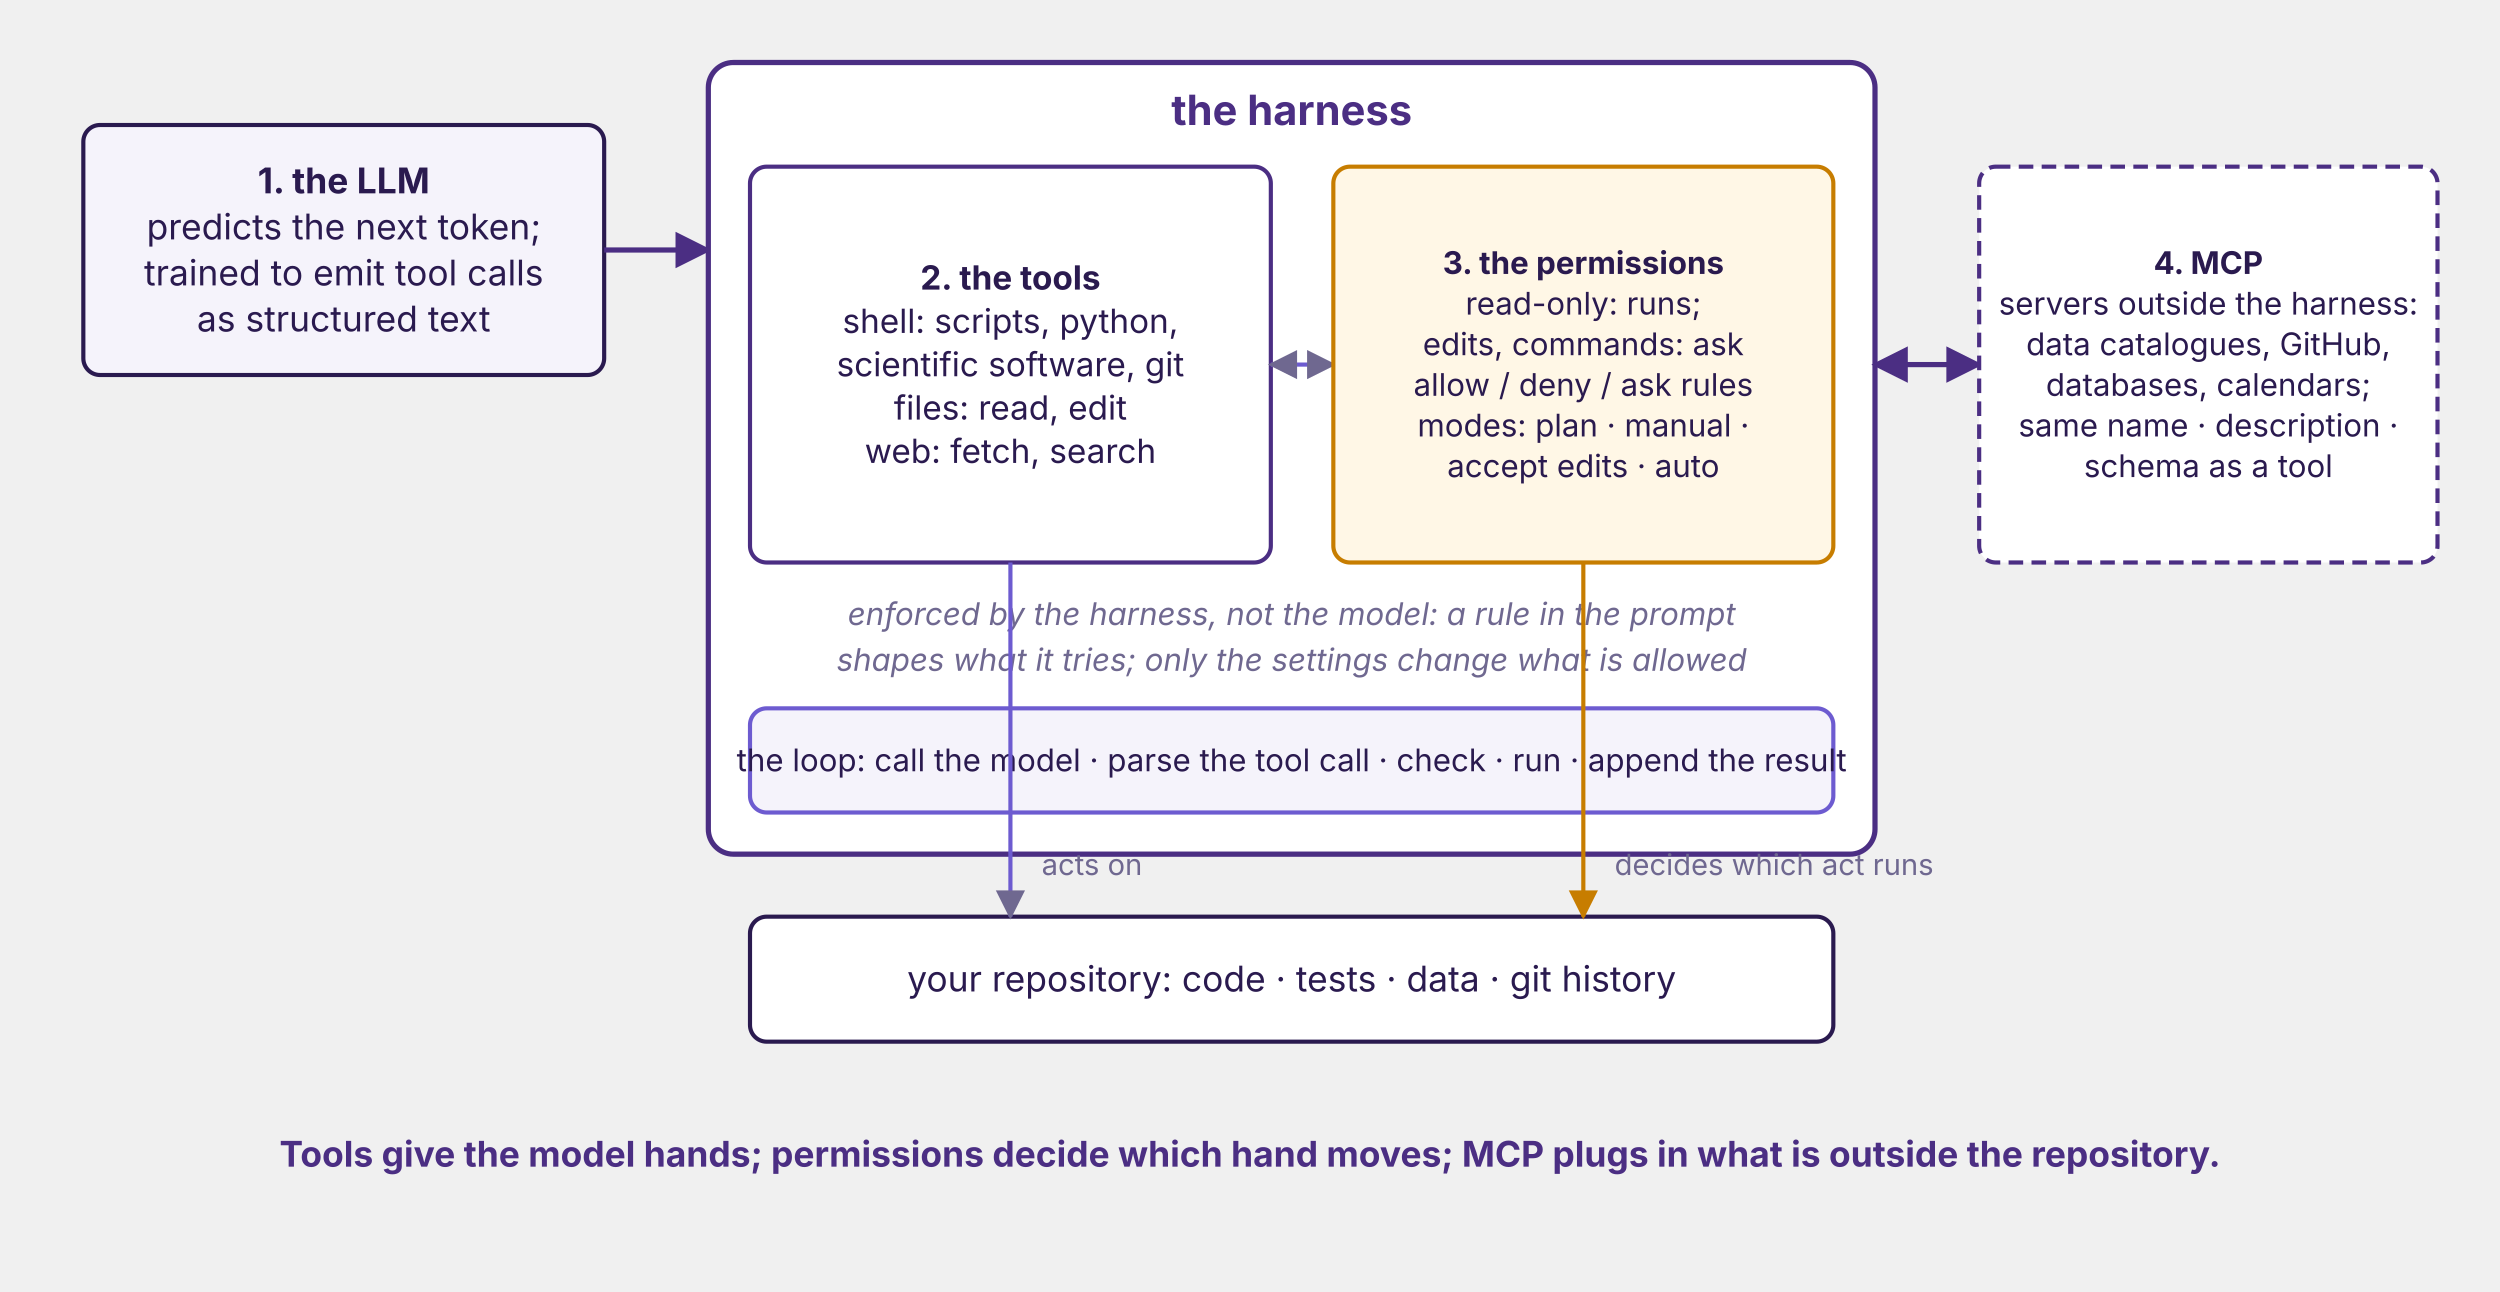
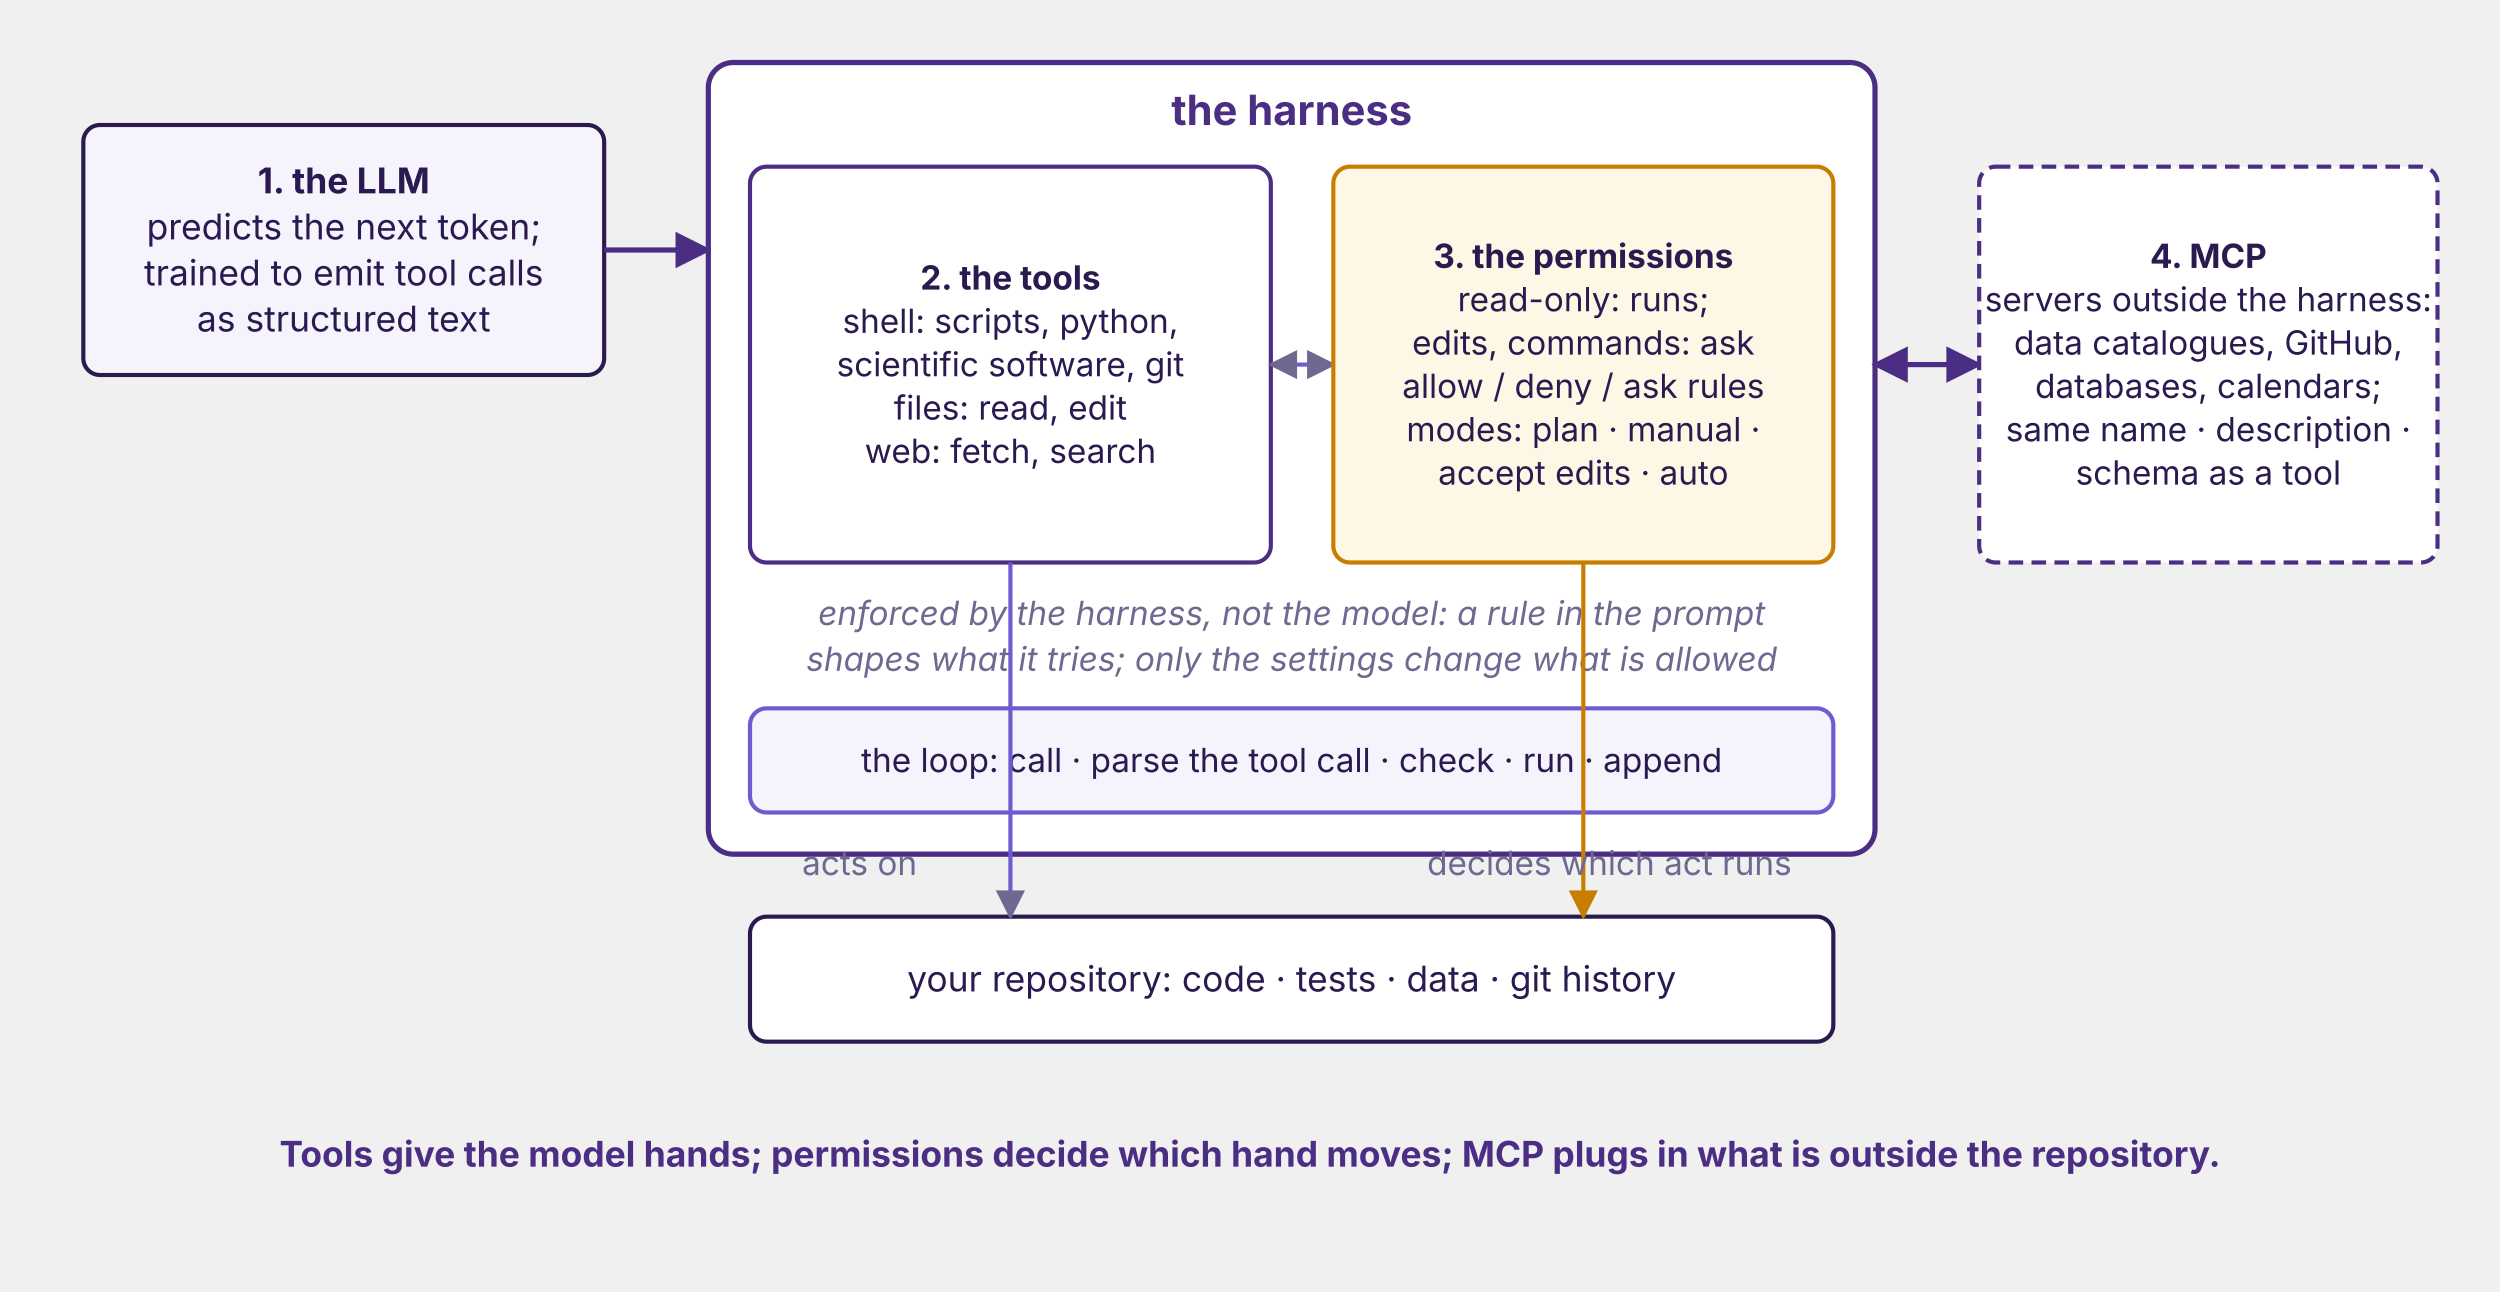
<svg xmlns="http://www.w3.org/2000/svg" viewBox="0 0 1200 620" width="1200" height="620" font-family="Inter, Helvetica, Arial, sans-serif" font-size="22">
  <defs>
    <marker id="a-purple" viewBox="0 0 10 10" refX="9" refY="5" markerWidth="7" markerHeight="7" orient="auto-start-reverse">
      <path d="M 0 0 L 10 5 L 0 10 z" fill="#4b2e83" />
    </marker>
    <marker id="a-red" viewBox="0 0 10 10" refX="9" refY="5" markerWidth="7" markerHeight="7" orient="auto-start-reverse">
      <path d="M 0 0 L 10 5 L 0 10 z" fill="#b3402a" />
    </marker>
    <marker id="a-amber" viewBox="0 0 10 10" refX="9" refY="5" markerWidth="7" markerHeight="7" orient="auto-start-reverse">
      <path d="M 0 0 L 10 5 L 0 10 z" fill="#c77d00" />
    </marker>
    <marker id="a-stone" viewBox="0 0 10 10" refX="9" refY="5" markerWidth="7" markerHeight="7" orient="auto-start-reverse">
      <path d="M 0 0 L 10 5 L 0 10 z" fill="#6f6890" />
    </marker>
  </defs>
  <rect x="40" y="60" width="250" height="120" rx="8" fill="#f5f3fb" stroke="#2a1a4f" stroke-width="2" />
  <text x="165.0" y="92.8" text-anchor="middle" font-size="17" fill="#2a1a4f" font-weight="700">1. the LLM</text>
  <text x="165.0" y="114.9" text-anchor="middle" font-size="17" fill="#2a1a4f">predicts the next token;</text>
  <text x="165.0" y="137.0" text-anchor="middle" font-size="17" fill="#2a1a4f">trained to emit tool calls</text>
  <text x="165.0" y="159.1" text-anchor="middle" font-size="17" fill="#2a1a4f">as structured text</text>
  <line x1="290" y1="120" x2="340" y2="120" stroke="#4b2e83" stroke-width="2.5" marker-end="url(#a-purple)" />
  <rect x="340" y="30" width="560" height="380" rx="12" fill="#fff" stroke="#4b2e83" stroke-width="2.5" />
  <text x="620" y="60" text-anchor="middle" font-size="20" fill="#4b2e83" font-weight="700">the harness</text>
  <rect x="360" y="80" width="250" height="190" rx="8" fill="#fff" stroke="#4b2e83" stroke-width="2" />
  <text x="485.0" y="139.0" text-anchor="middle" font-size="16" fill="#2a1a4f" font-weight="700">2. the tools</text>
  <text x="485.0" y="159.8" text-anchor="middle" font-size="16" fill="#2a1a4f">shell: scripts, python,</text>
  <text x="485.0" y="180.6" text-anchor="middle" font-size="16" fill="#2a1a4f">scientific software, git</text>
  <text x="485.0" y="201.4" text-anchor="middle" font-size="16" fill="#2a1a4f">files: read, edit</text>
  <text x="485.0" y="222.2" text-anchor="middle" font-size="16" fill="#2a1a4f">web: fetch, search</text>
  <line x1="610" y1="175" x2="640" y2="175" stroke="#6d5bd0" stroke-width="2" marker-end="url(#a-stone)" marker-start="url(#a-stone)" />
  <rect x="640" y="80" width="240" height="190" rx="8" fill="#fff7e6" stroke="#c77d00" stroke-width="2" />
-   <text x="760.0" y="131.5" text-anchor="middle" font-size="15" fill="#2a1a4f" font-weight="700">3. the permissions</text>
-   <text x="760.0" y="151.0" text-anchor="middle" font-size="15" fill="#2a1a4f">read-only: runs;</text>
-   <text x="760.0" y="170.5" text-anchor="middle" font-size="15" fill="#2a1a4f">edits, commands: ask</text>
-   <text x="760.0" y="190.0" text-anchor="middle" font-size="15" fill="#2a1a4f">allow / deny / ask rules</text>
-   <text x="760.0" y="209.5" text-anchor="middle" font-size="15" fill="#2a1a4f">modes: plan · manual ·</text>
-   <text x="760.0" y="229.0" text-anchor="middle" font-size="15" fill="#2a1a4f">accept edits · auto</text>
-   <text x="620" y="300" text-anchor="middle" font-size="15" fill="#6f6890" font-style="italic">enforced by the harness, not the model: a rule in the prompt</text>
-   <text x="620" y="322" text-anchor="middle" font-size="15" fill="#6f6890" font-style="italic">shapes what it tries; only the settings change what is allowed</text>
+   <text x="760.0" y="128.6" text-anchor="middle" font-size="16" fill="#2a1a4f" font-weight="700">3. the permissions</text>
+   <text x="760.0" y="149.4" text-anchor="middle" font-size="16" fill="#2a1a4f">read-only: runs;</text>
+   <text x="760.0" y="170.2" text-anchor="middle" font-size="16" fill="#2a1a4f">edits, commands: ask</text>
+   <text x="760.0" y="191.0" text-anchor="middle" font-size="16" fill="#2a1a4f">allow / deny / ask rules</text>
+   <text x="760.0" y="211.8" text-anchor="middle" font-size="16" fill="#2a1a4f">modes: plan · manual ·</text>
+   <text x="760.0" y="232.6" text-anchor="middle" font-size="16" fill="#2a1a4f">accept edits · auto</text>
+   <text x="620" y="300" text-anchor="middle" font-size="16" fill="#6f6890" font-style="italic">enforced by the harness, not the model: a rule in the prompt</text>
+   <text x="620" y="322" text-anchor="middle" font-size="16" fill="#6f6890" font-style="italic">shapes what it tries; only the settings change what is allowed</text>
  <rect x="360" y="340" width="520" height="50" rx="8" fill="#f5f3fb" stroke="#6d5bd0" stroke-width="2" />
-   <text x="620.0" y="370.2" text-anchor="middle" font-size="15" fill="#2a1a4f">the loop: call the model · parse the tool call · check · run · append the result</text>
+   <text x="620.0" y="370.6" text-anchor="middle" font-size="16" fill="#2a1a4f">the loop: call · parse the tool call · check · run · append</text>
  <line x1="900" y1="175" x2="950" y2="175" stroke="#4b2e83" stroke-width="2.5" marker-end="url(#a-purple)" marker-start="url(#a-purple)" />
  <rect x="950" y="80" width="220" height="190" rx="8" fill="#fff" stroke="#4b2e83" stroke-width="2" stroke-dasharray="7 4" />
-   <text x="1060.0" y="131.5" text-anchor="middle" font-size="15" fill="#2a1a4f" font-weight="700">4. MCP</text>
-   <text x="1060.0" y="151.0" text-anchor="middle" font-size="15" fill="#2a1a4f">servers outside the harness:</text>
-   <text x="1060.0" y="170.5" text-anchor="middle" font-size="15" fill="#2a1a4f">data catalogues, GitHub,</text>
-   <text x="1060.0" y="190.0" text-anchor="middle" font-size="15" fill="#2a1a4f">databases, calendars;</text>
-   <text x="1060.0" y="209.5" text-anchor="middle" font-size="15" fill="#2a1a4f">same name · description ·</text>
-   <text x="1060.0" y="229.0" text-anchor="middle" font-size="15" fill="#2a1a4f">schema as a tool</text>
+   <text x="1060.0" y="128.6" text-anchor="middle" font-size="16" fill="#2a1a4f" font-weight="700">4. MCP</text>
+   <text x="1060.0" y="149.4" text-anchor="middle" font-size="16" fill="#2a1a4f">servers outside the harness:</text>
+   <text x="1060.0" y="170.2" text-anchor="middle" font-size="16" fill="#2a1a4f">data catalogues, GitHub,</text>
+   <text x="1060.0" y="191.0" text-anchor="middle" font-size="16" fill="#2a1a4f">databases, calendars;</text>
+   <text x="1060.0" y="211.8" text-anchor="middle" font-size="16" fill="#2a1a4f">same name · description ·</text>
+   <text x="1060.0" y="232.6" text-anchor="middle" font-size="16" fill="#2a1a4f">schema as a tool</text>
  <rect x="360" y="440" width="520" height="60" rx="8" fill="#fff" stroke="#2a1a4f" stroke-width="2" />
  <text x="620.0" y="475.9" text-anchor="middle" font-size="17" fill="#2a1a4f">your repository: code · tests · data · git history</text>
  <line x1="485" y1="270" x2="485" y2="440" stroke="#6d5bd0" stroke-width="2" marker-end="url(#a-stone)" />
  <line x1="760" y1="270" x2="760" y2="440" stroke="#c77d00" stroke-width="2" marker-end="url(#a-amber)" />
-   <text x="500" y="420" text-anchor="start" font-size="14" fill="#6f6890">acts on</text>
-   <text x="775" y="420" text-anchor="start" font-size="14" fill="#6f6890">decides which act runs</text>
+   <text x="385" y="420" text-anchor="start" font-size="16" fill="#6f6890">acts on</text>
+   <text x="860" y="420" text-anchor="end" font-size="16" fill="#6f6890">decides which act runs</text>
  <text x="600" y="560" text-anchor="middle" font-size="17" fill="#4b2e83" font-weight="700">Tools give the model hands; permissions decide which hand moves; MCP plugs in what is outside the repository.</text>
</svg>
